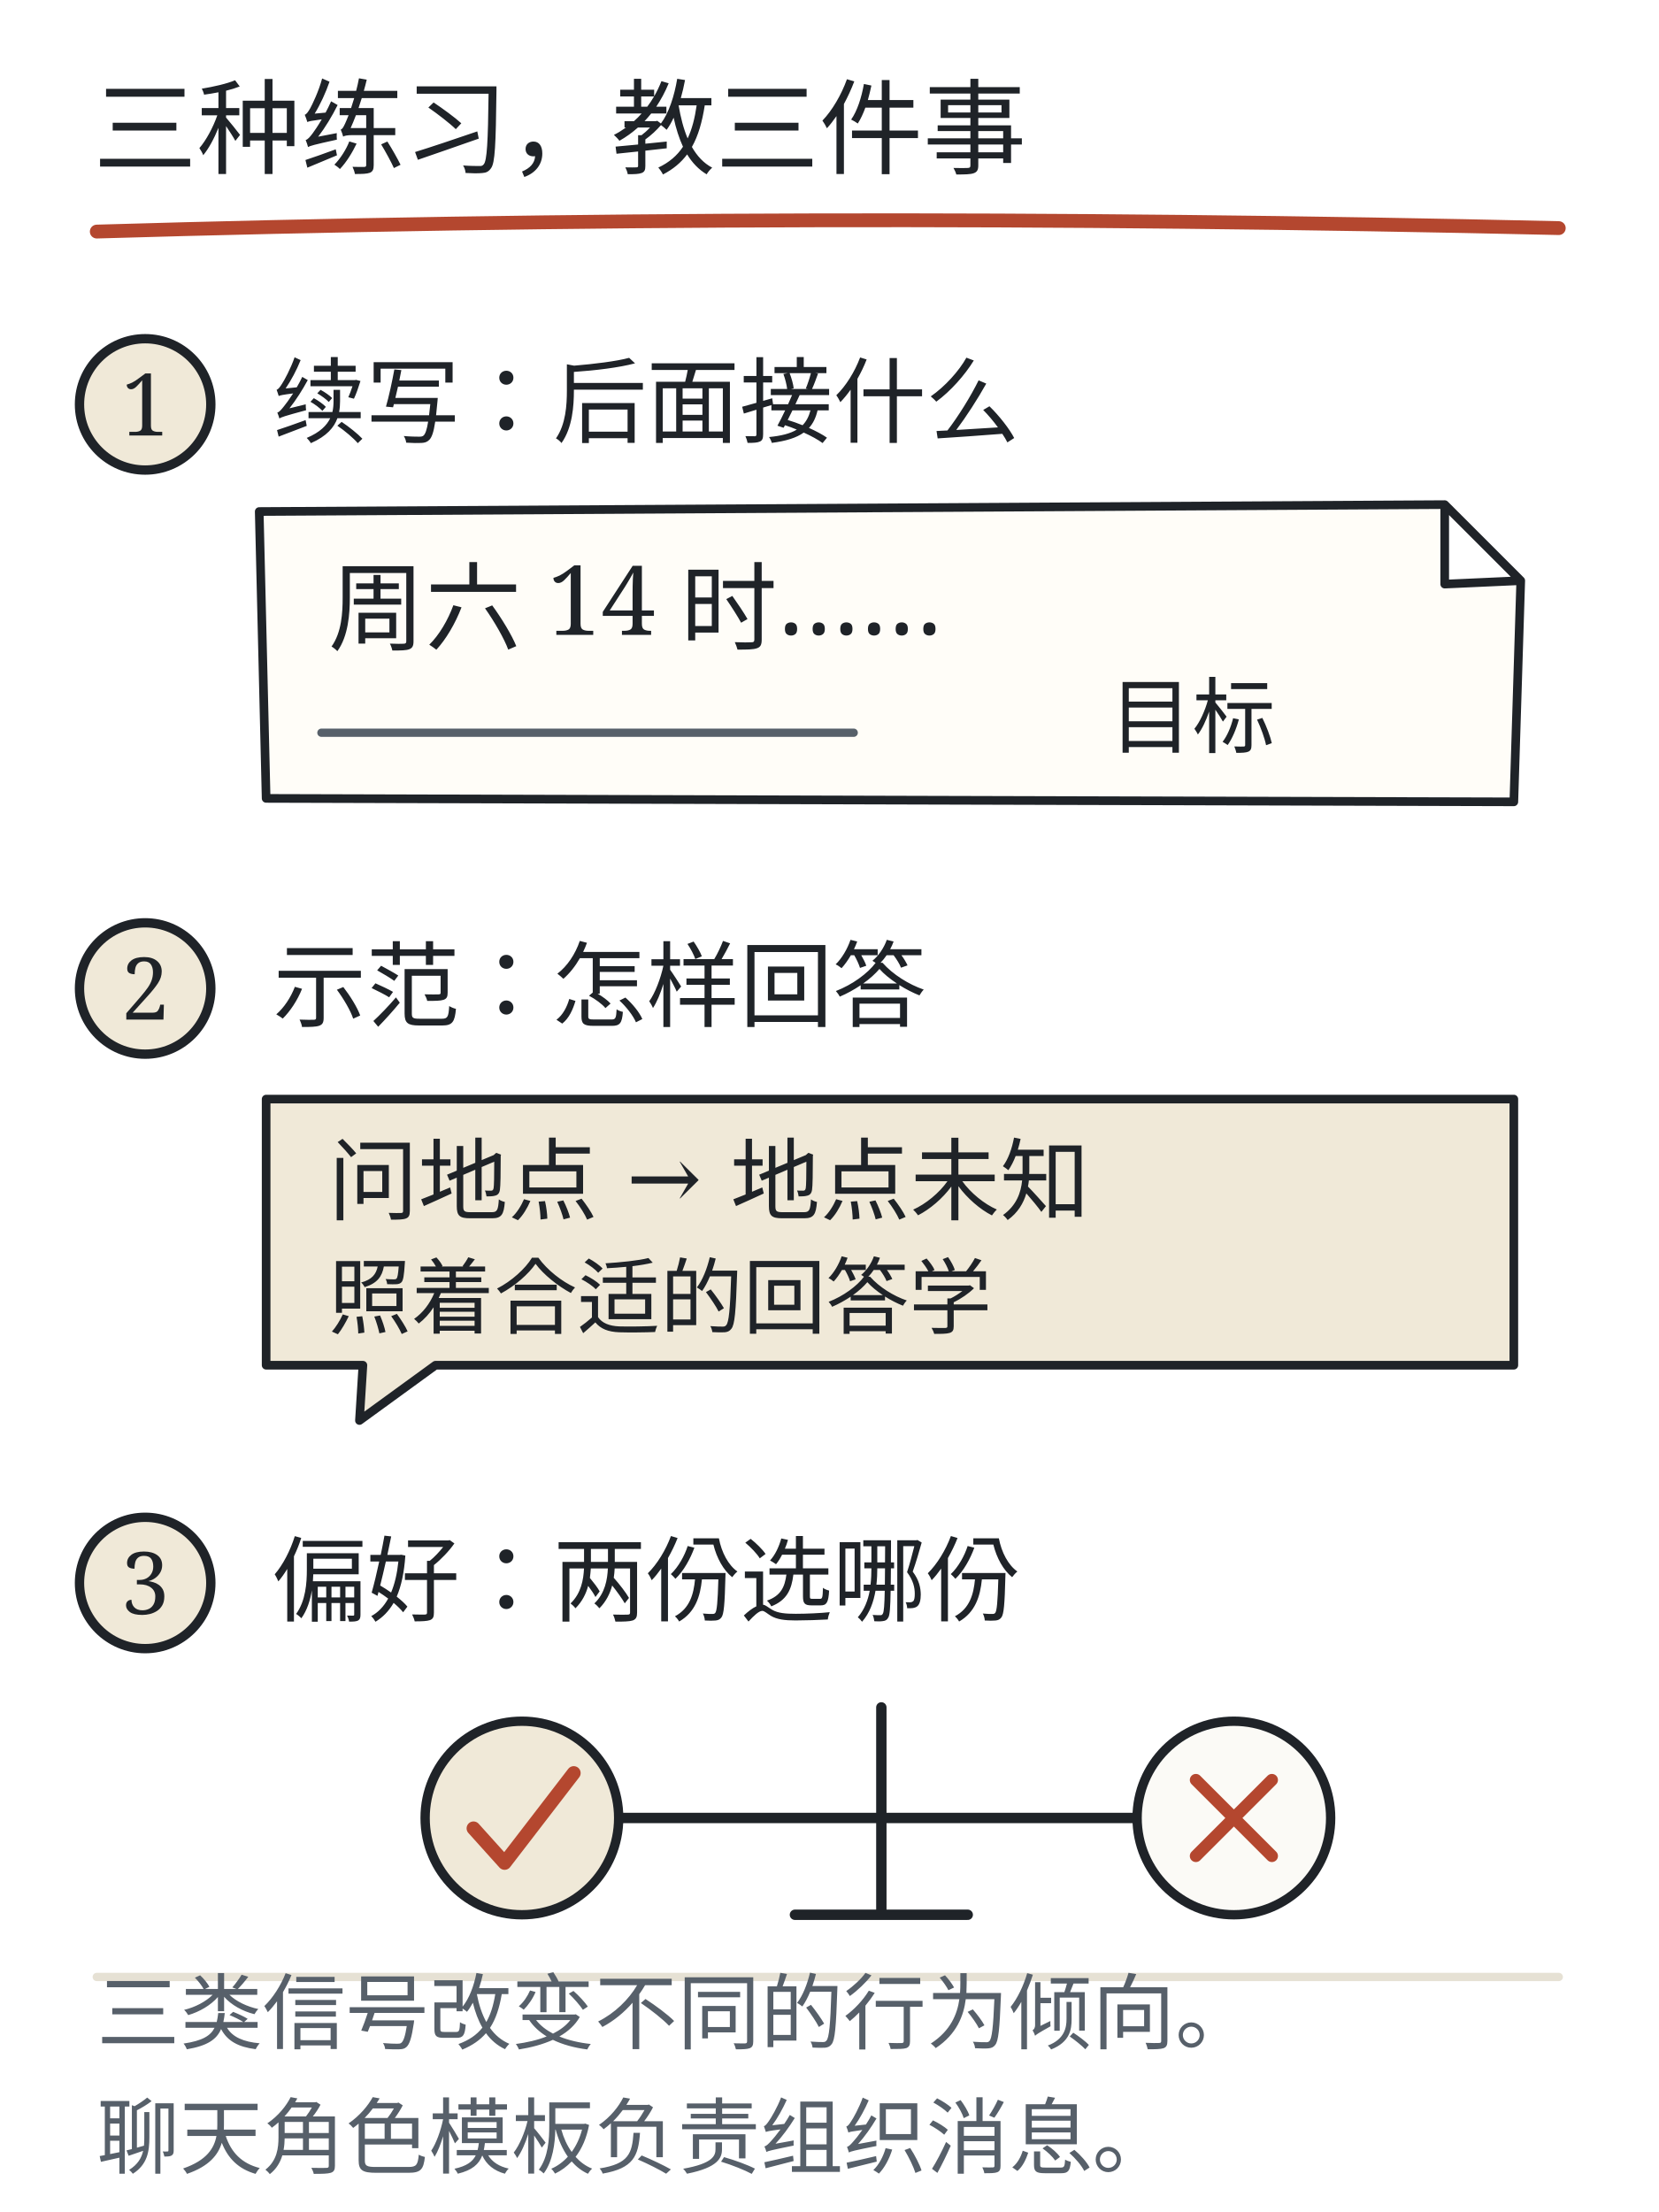
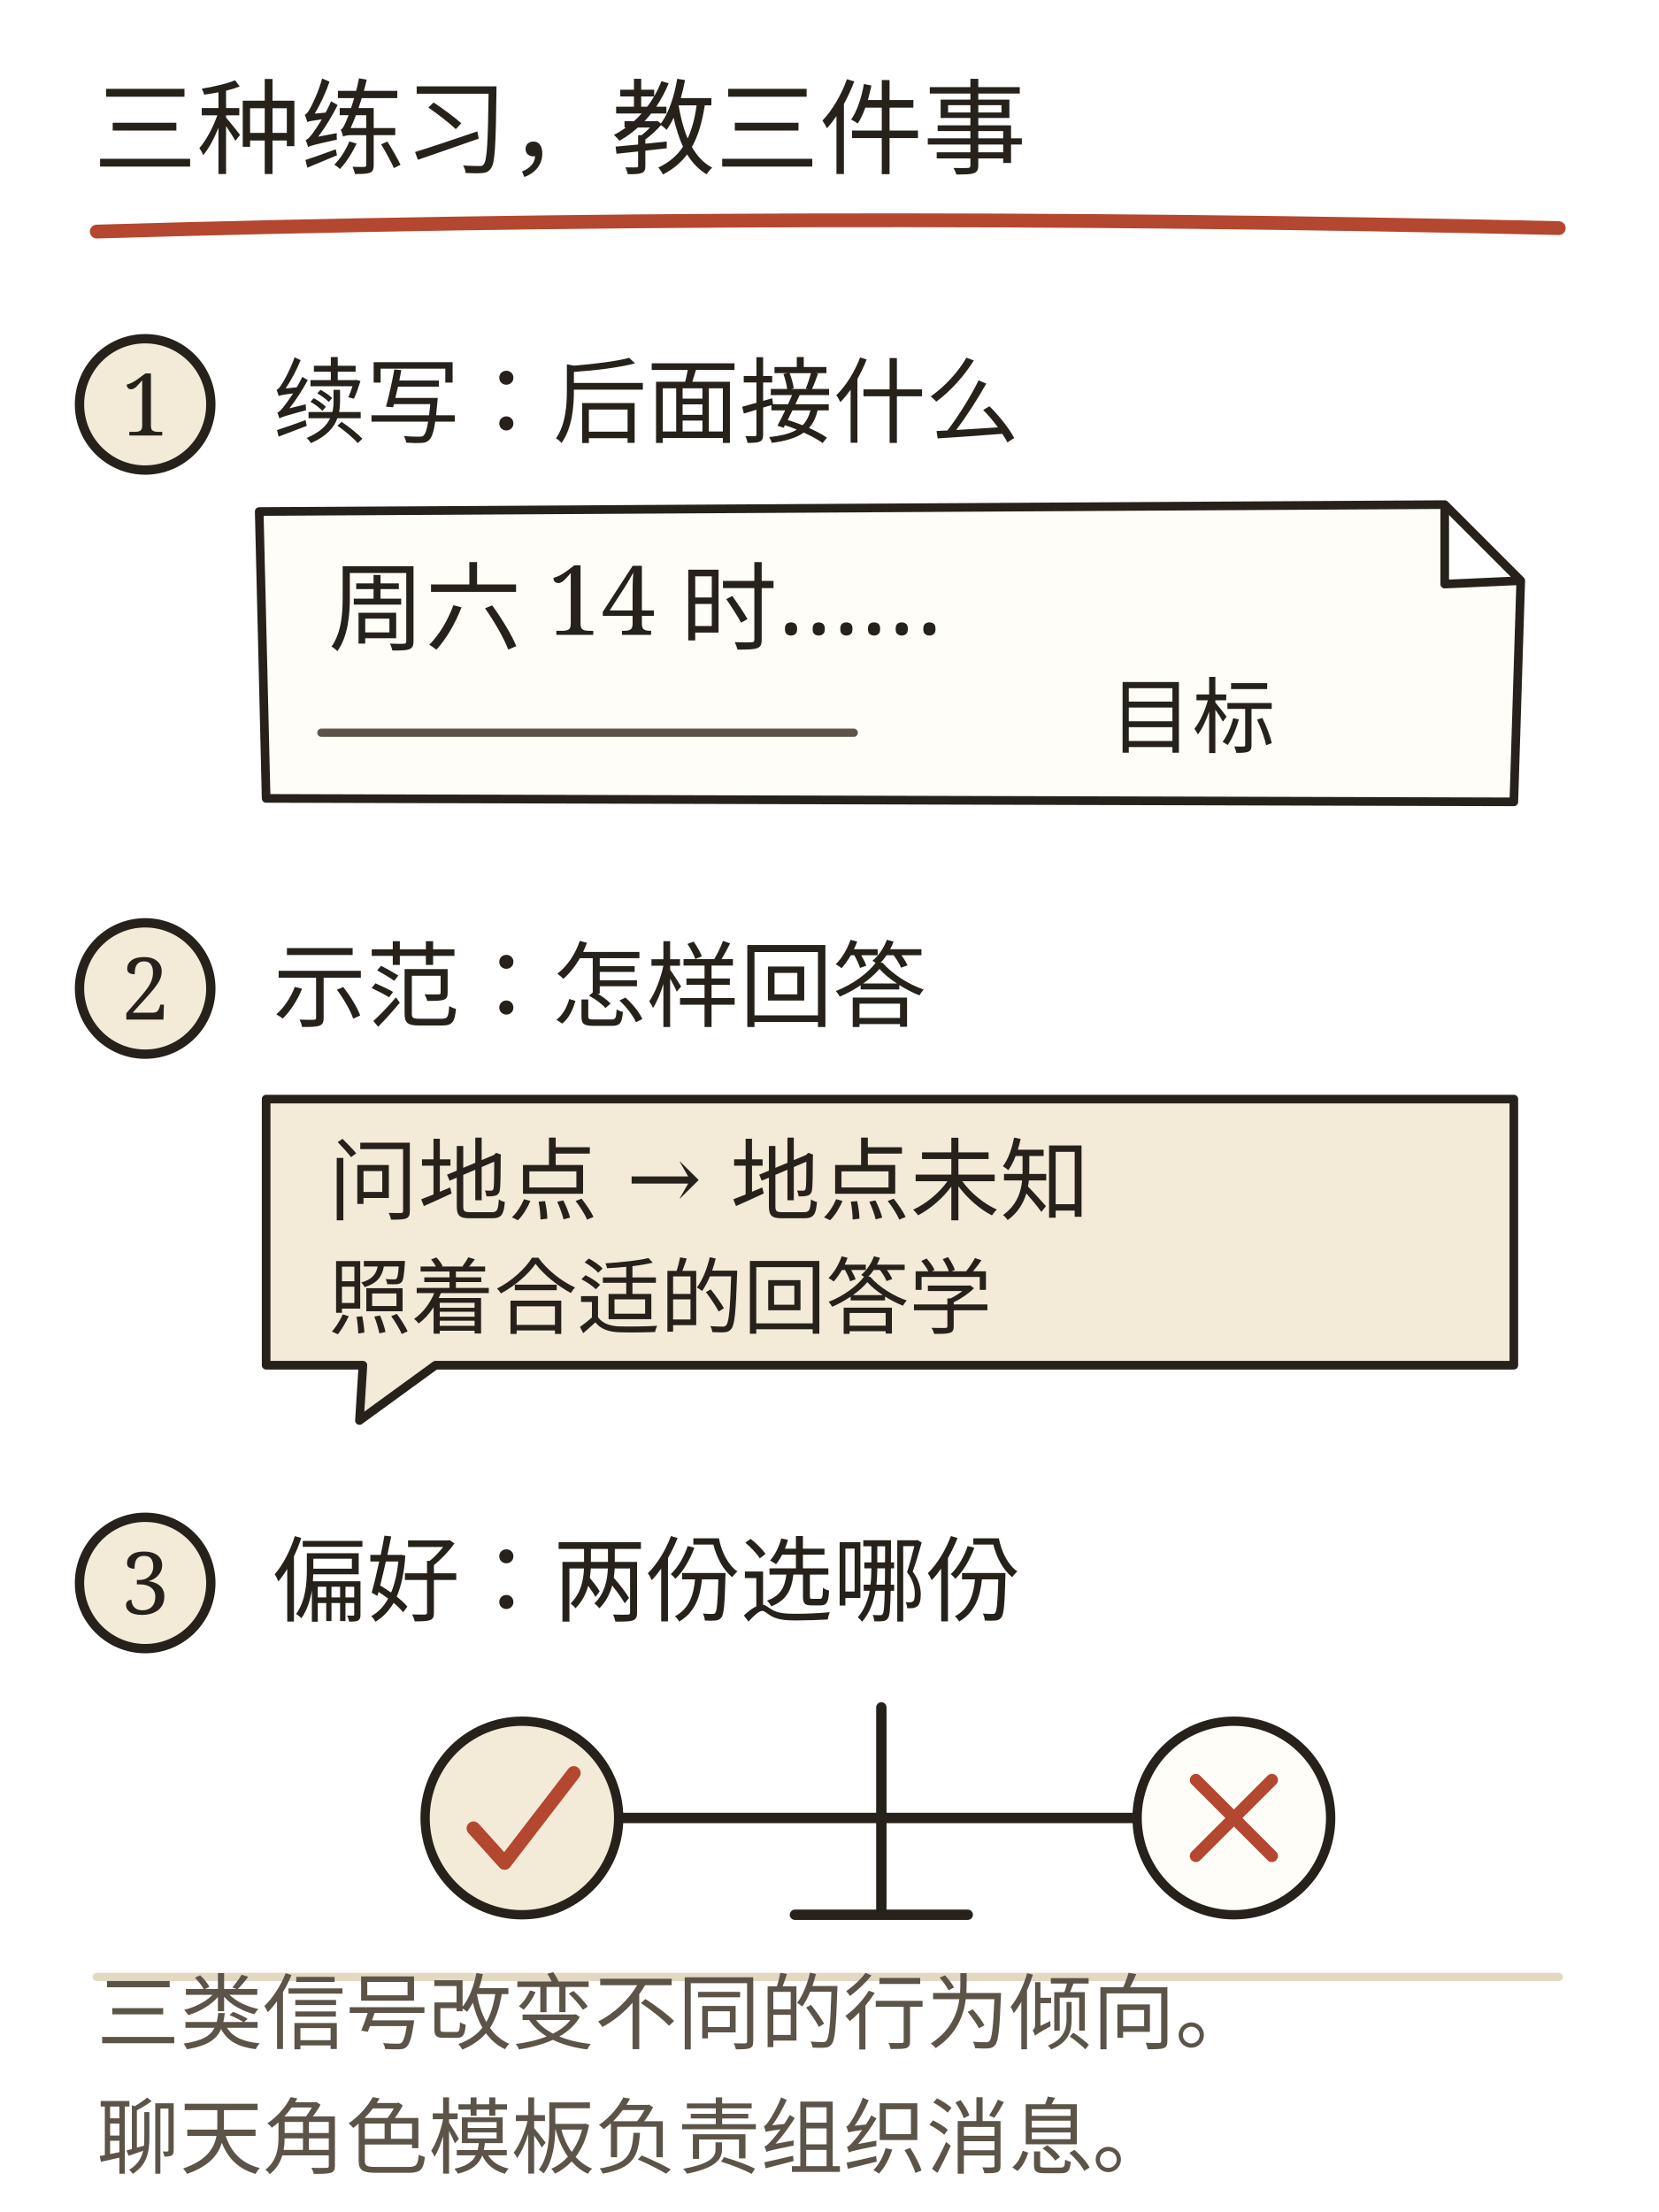
<svg xmlns="http://www.w3.org/2000/svg" width="480" height="640" viewBox="0 0 480 640" role="img" aria-labelledby="title desc">
  <g font-family="'Noto Serif SC','Source Han Serif SC','Songti SC','SimSun',serif">
-     <text x="27" y="48" font-size="30" fill="#1f2328" text-anchor="start">三种练习，教三件事</text>
+     <text x="27" y="48" font-size="30" fill="#26221B" text-anchor="start">三种练习，教三件事</text>
    <path d="M28 67 Q232 61 451 66" stroke="#B4472F" stroke-width="4" fill="none" stroke-linecap="round" stroke-linejoin="round" />
-     <circle cx="42" cy="117" r="19" fill="#f0e9d8" stroke="#1f2328" stroke-width="2.7" />
-     <text x="42" y="126" font-size="25" fill="#1f2328" text-anchor="middle">1</text>
-     <text x="79" y="126" font-size="27" fill="#1f2328" text-anchor="start">续写：后面接什么</text>
-     <path d="M75 148 L418 146 L440 168 L438 232 L77 231Z M418 146 L418 169 L440 168" stroke="#1f2328" stroke-width="2.5" fill="#fffdf8" stroke-linecap="round" stroke-linejoin="round" />
-     <text x="95" y="186" font-size="28" fill="#1f2328" text-anchor="start">周六 14 时……</text>
-     <path d="M93 212 L247 212" stroke="#57606a" stroke-width="2.4" fill="none" stroke-linecap="round" stroke-linejoin="round" />
-     <text x="321" y="216" font-size="24" fill="#1f2328" text-anchor="start">目标</text>
-     <circle cx="42" cy="286" r="19" fill="#f0e9d8" stroke="#1f2328" stroke-width="2.7" />
-     <text x="42" y="295" font-size="25" fill="#1f2328" text-anchor="middle">2</text>
-     <text x="79" y="295" font-size="27" fill="#1f2328" text-anchor="start">示范：怎样回答</text>
-     <path d="M77 318 L438 318 L438 395 L126 395 L104 411 L105 395 L77 395Z" stroke="#1f2328" stroke-width="2.5" fill="#f0e9d8" stroke-linecap="round" stroke-linejoin="round" />
-     <text x="95" y="351" font-size="26" fill="#1f2328" text-anchor="start">问地点 → 地点未知</text>
-     <text x="95" y="384" font-size="24" fill="#1f2328" text-anchor="start">照着合适的回答学</text>
-     <circle cx="42" cy="458" r="19" fill="#f0e9d8" stroke="#1f2328" stroke-width="2.7" />
-     <text x="42" y="467" font-size="25" fill="#1f2328" text-anchor="middle">3</text>
-     <text x="79" y="467" font-size="27" fill="#1f2328" text-anchor="start">偏好：两份选哪份</text>
-     <path d="M134 526 L375 526 M255 494 L255 554 M230 554 L280 554" stroke="#1f2328" stroke-width="3" fill="none" stroke-linecap="round" stroke-linejoin="round" />
-     <circle cx="151" cy="526" r="28" fill="#f0e9d8" stroke="#1f2328" stroke-width="2.7" />
+     <circle cx="42" cy="117" r="19" fill="#F3EAD8" stroke="#26221B" stroke-width="2.7" />
+     <text x="42" y="126" font-size="25" fill="#26221B" text-anchor="middle">1</text>
+     <text x="79" y="126" font-size="27" fill="#26221B" text-anchor="start">续写：后面接什么</text>
+     <path d="M75 148 L418 146 L440 168 L438 232 L77 231Z M418 146 L418 169 L440 168" stroke="#26221B" stroke-width="2.5" fill="#fffdf8" stroke-linecap="round" stroke-linejoin="round" />
+     <text x="95" y="186" font-size="28" fill="#26221B" text-anchor="start">周六 14 时……</text>
+     <path d="M93 212 L247 212" stroke="#5C5448" stroke-width="2.4" fill="none" stroke-linecap="round" stroke-linejoin="round" />
+     <text x="321" y="216" font-size="24" fill="#26221B" text-anchor="start">目标</text>
+     <circle cx="42" cy="286" r="19" fill="#F3EAD8" stroke="#26221B" stroke-width="2.7" />
+     <text x="42" y="295" font-size="25" fill="#26221B" text-anchor="middle">2</text>
+     <text x="79" y="295" font-size="27" fill="#26221B" text-anchor="start">示范：怎样回答</text>
+     <path d="M77 318 L438 318 L438 395 L126 395 L104 411 L105 395 L77 395Z" stroke="#26221B" stroke-width="2.5" fill="#F3EAD8" stroke-linecap="round" stroke-linejoin="round" />
+     <text x="95" y="351" font-size="26" fill="#26221B" text-anchor="start">问地点 → 地点未知</text>
+     <text x="95" y="384" font-size="24" fill="#26221B" text-anchor="start">照着合适的回答学</text>
+     <circle cx="42" cy="458" r="19" fill="#F3EAD8" stroke="#26221B" stroke-width="2.7" />
+     <text x="42" y="467" font-size="25" fill="#26221B" text-anchor="middle">3</text>
+     <text x="79" y="467" font-size="27" fill="#26221B" text-anchor="start">偏好：两份选哪份</text>
+     <path d="M134 526 L375 526 M255 494 L255 554 M230 554 L280 554" stroke="#26221B" stroke-width="3" fill="none" stroke-linecap="round" stroke-linejoin="round" />
+     <circle cx="151" cy="526" r="28" fill="#F3EAD8" stroke="#26221B" stroke-width="2.7" />
    <path d="M137 529 l9 10 l20 -26" stroke="#B4472F" stroke-width="4" fill="none" stroke-linecap="round" stroke-linejoin="round" />
-     <circle cx="357" cy="526" r="28" fill="#fbfaf6" stroke="#1f2328" stroke-width="2.7" />
+     <circle cx="357" cy="526" r="28" fill="#FFFDF8" stroke="#26221B" stroke-width="2.7" />
    <path d="M346 515 l22 22 M346 537 l22 -22" stroke="#B4472F" stroke-width="3.5" fill="none" stroke-linecap="round" stroke-linejoin="round" />
-     <path d="M28 572 L451 572" stroke="#e6e1d4" stroke-width="2.4" fill="none" stroke-linecap="round" stroke-linejoin="round" />
-     <text x="28" y="591" font-size="24" fill="#57606a" text-anchor="start">三类信号改变不同的行为倾向。</text>
-     <text x="28" y="627" font-size="24" fill="#57606a" text-anchor="start">聊天角色模板负责组织消息。</text>
+     <path d="M28 572 L451 572" stroke="#E3D8C1" stroke-width="2.4" fill="none" stroke-linecap="round" stroke-linejoin="round" />
+     <text x="28" y="591" font-size="24" fill="#5C5448" text-anchor="start">三类信号改变不同的行为倾向。</text>
+     <text x="28" y="627" font-size="24" fill="#5C5448" text-anchor="start">聊天角色模板负责组织消息。</text>
  </g>
</svg>
